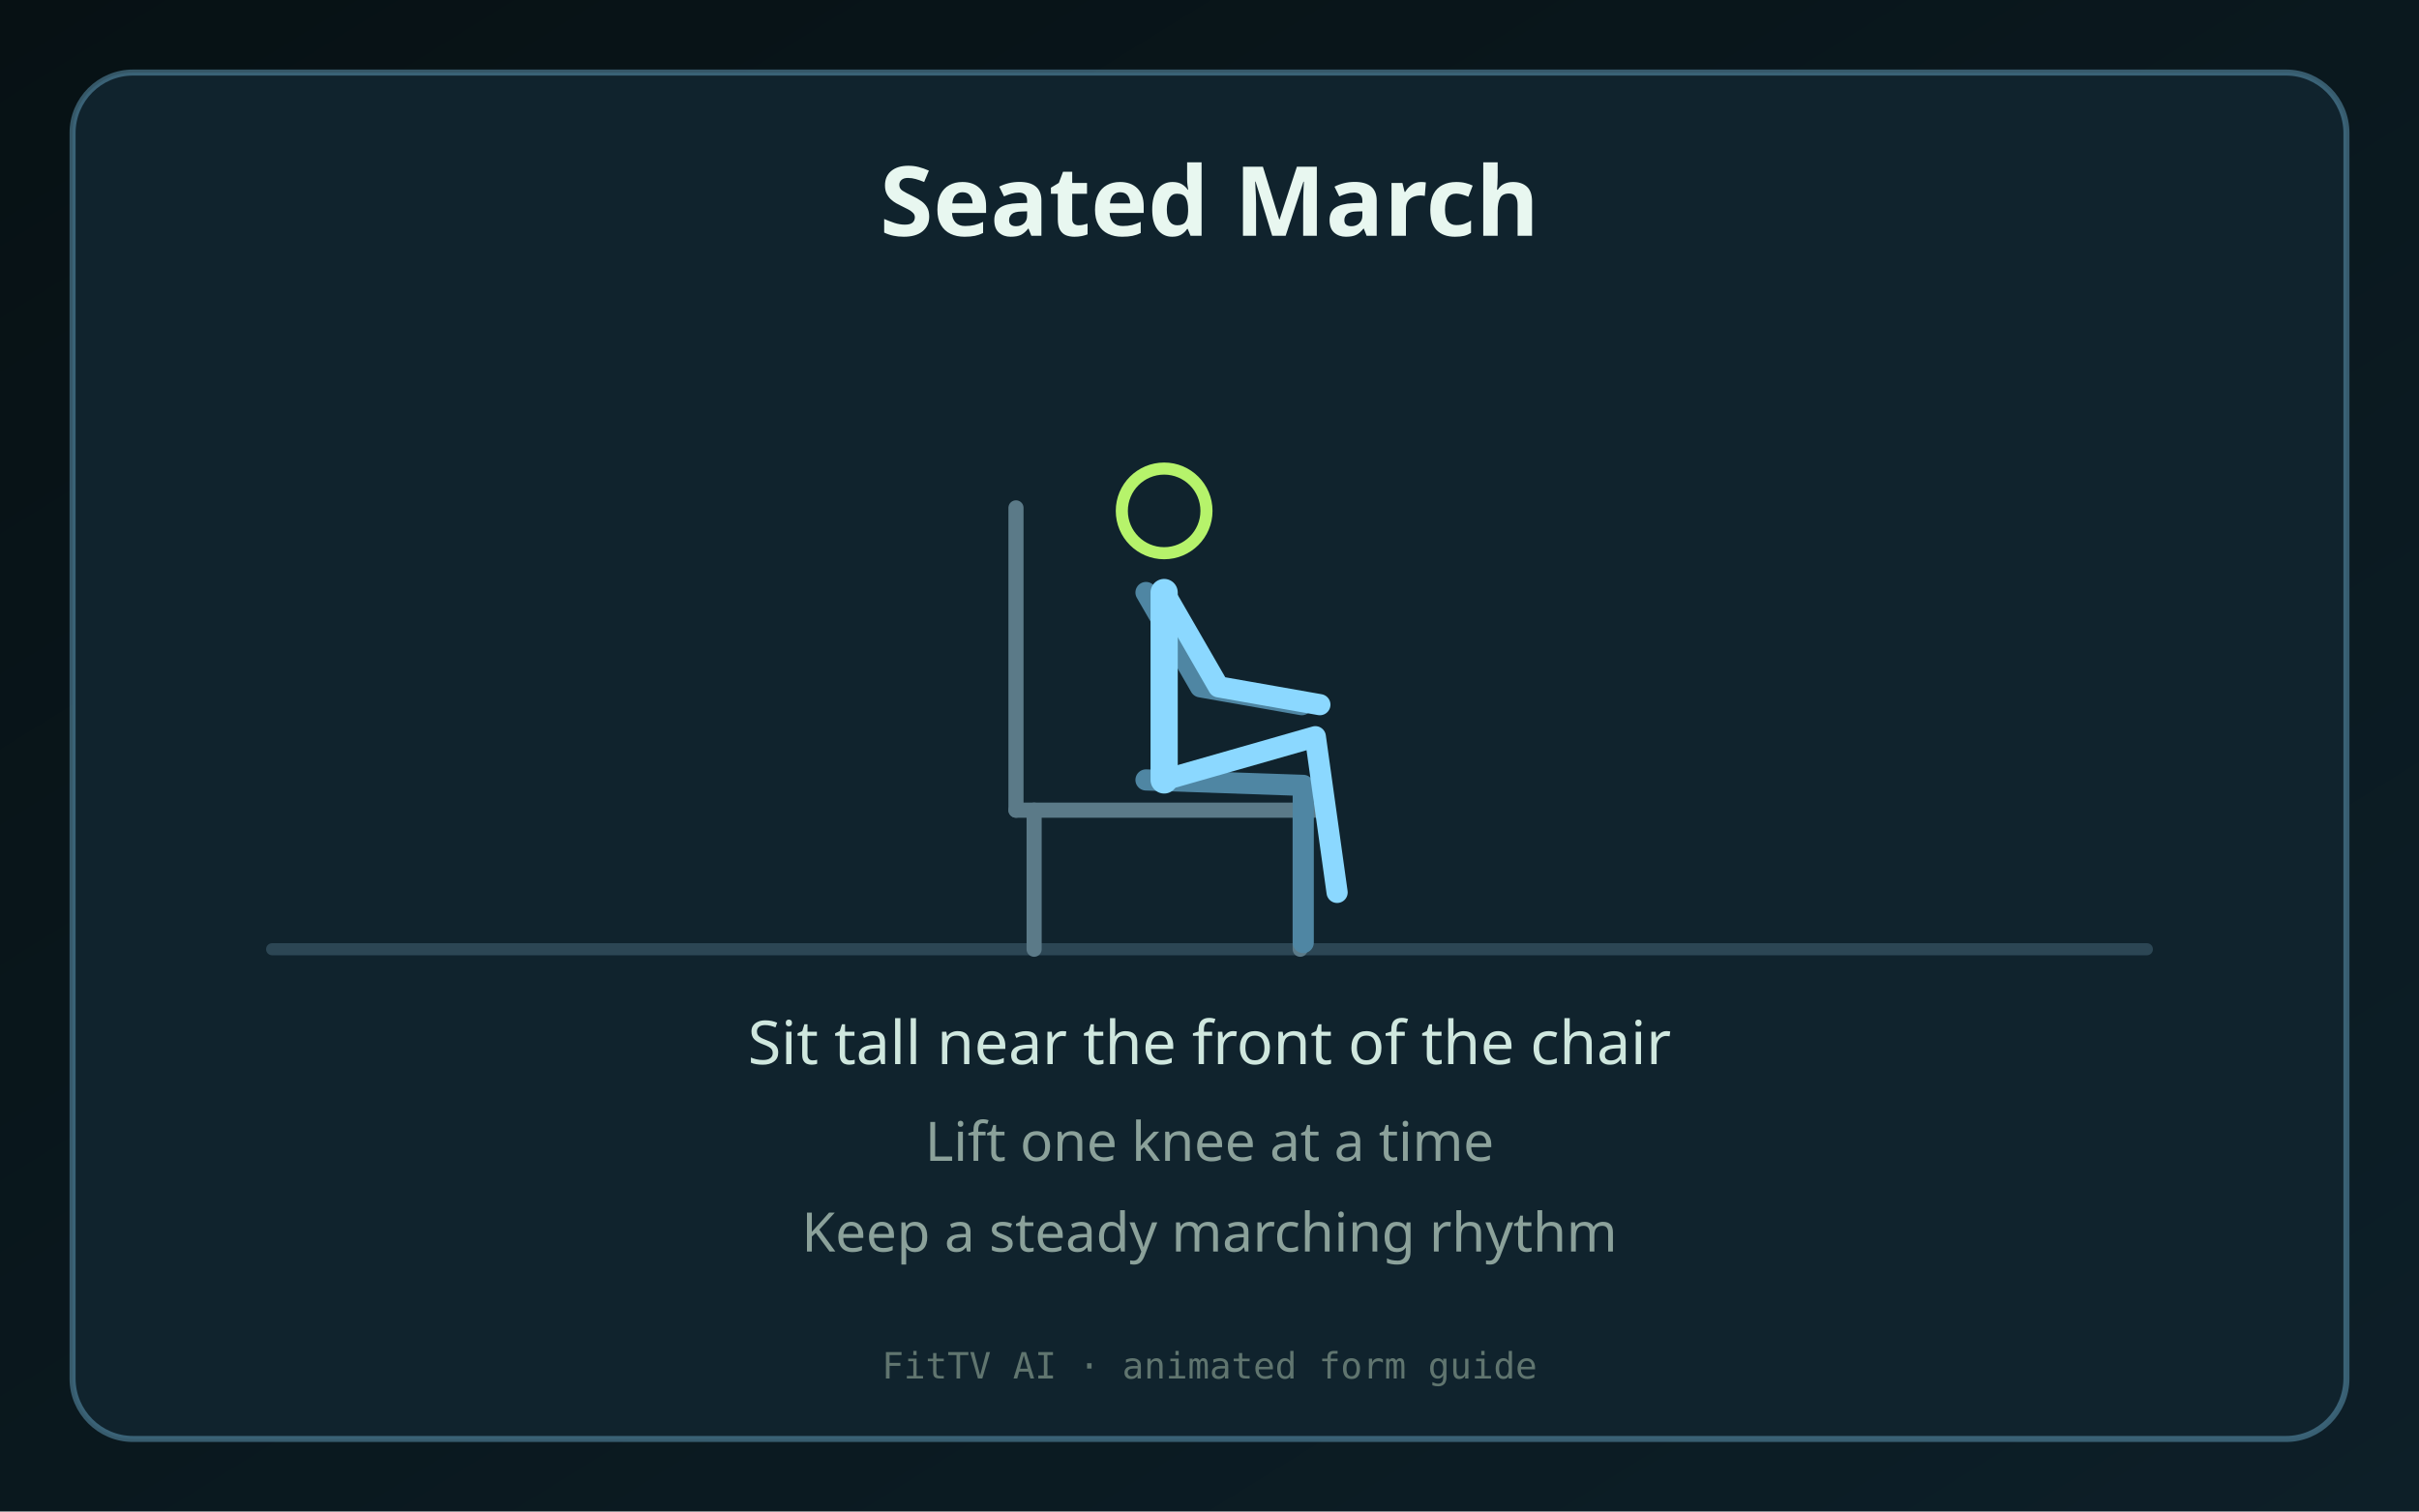
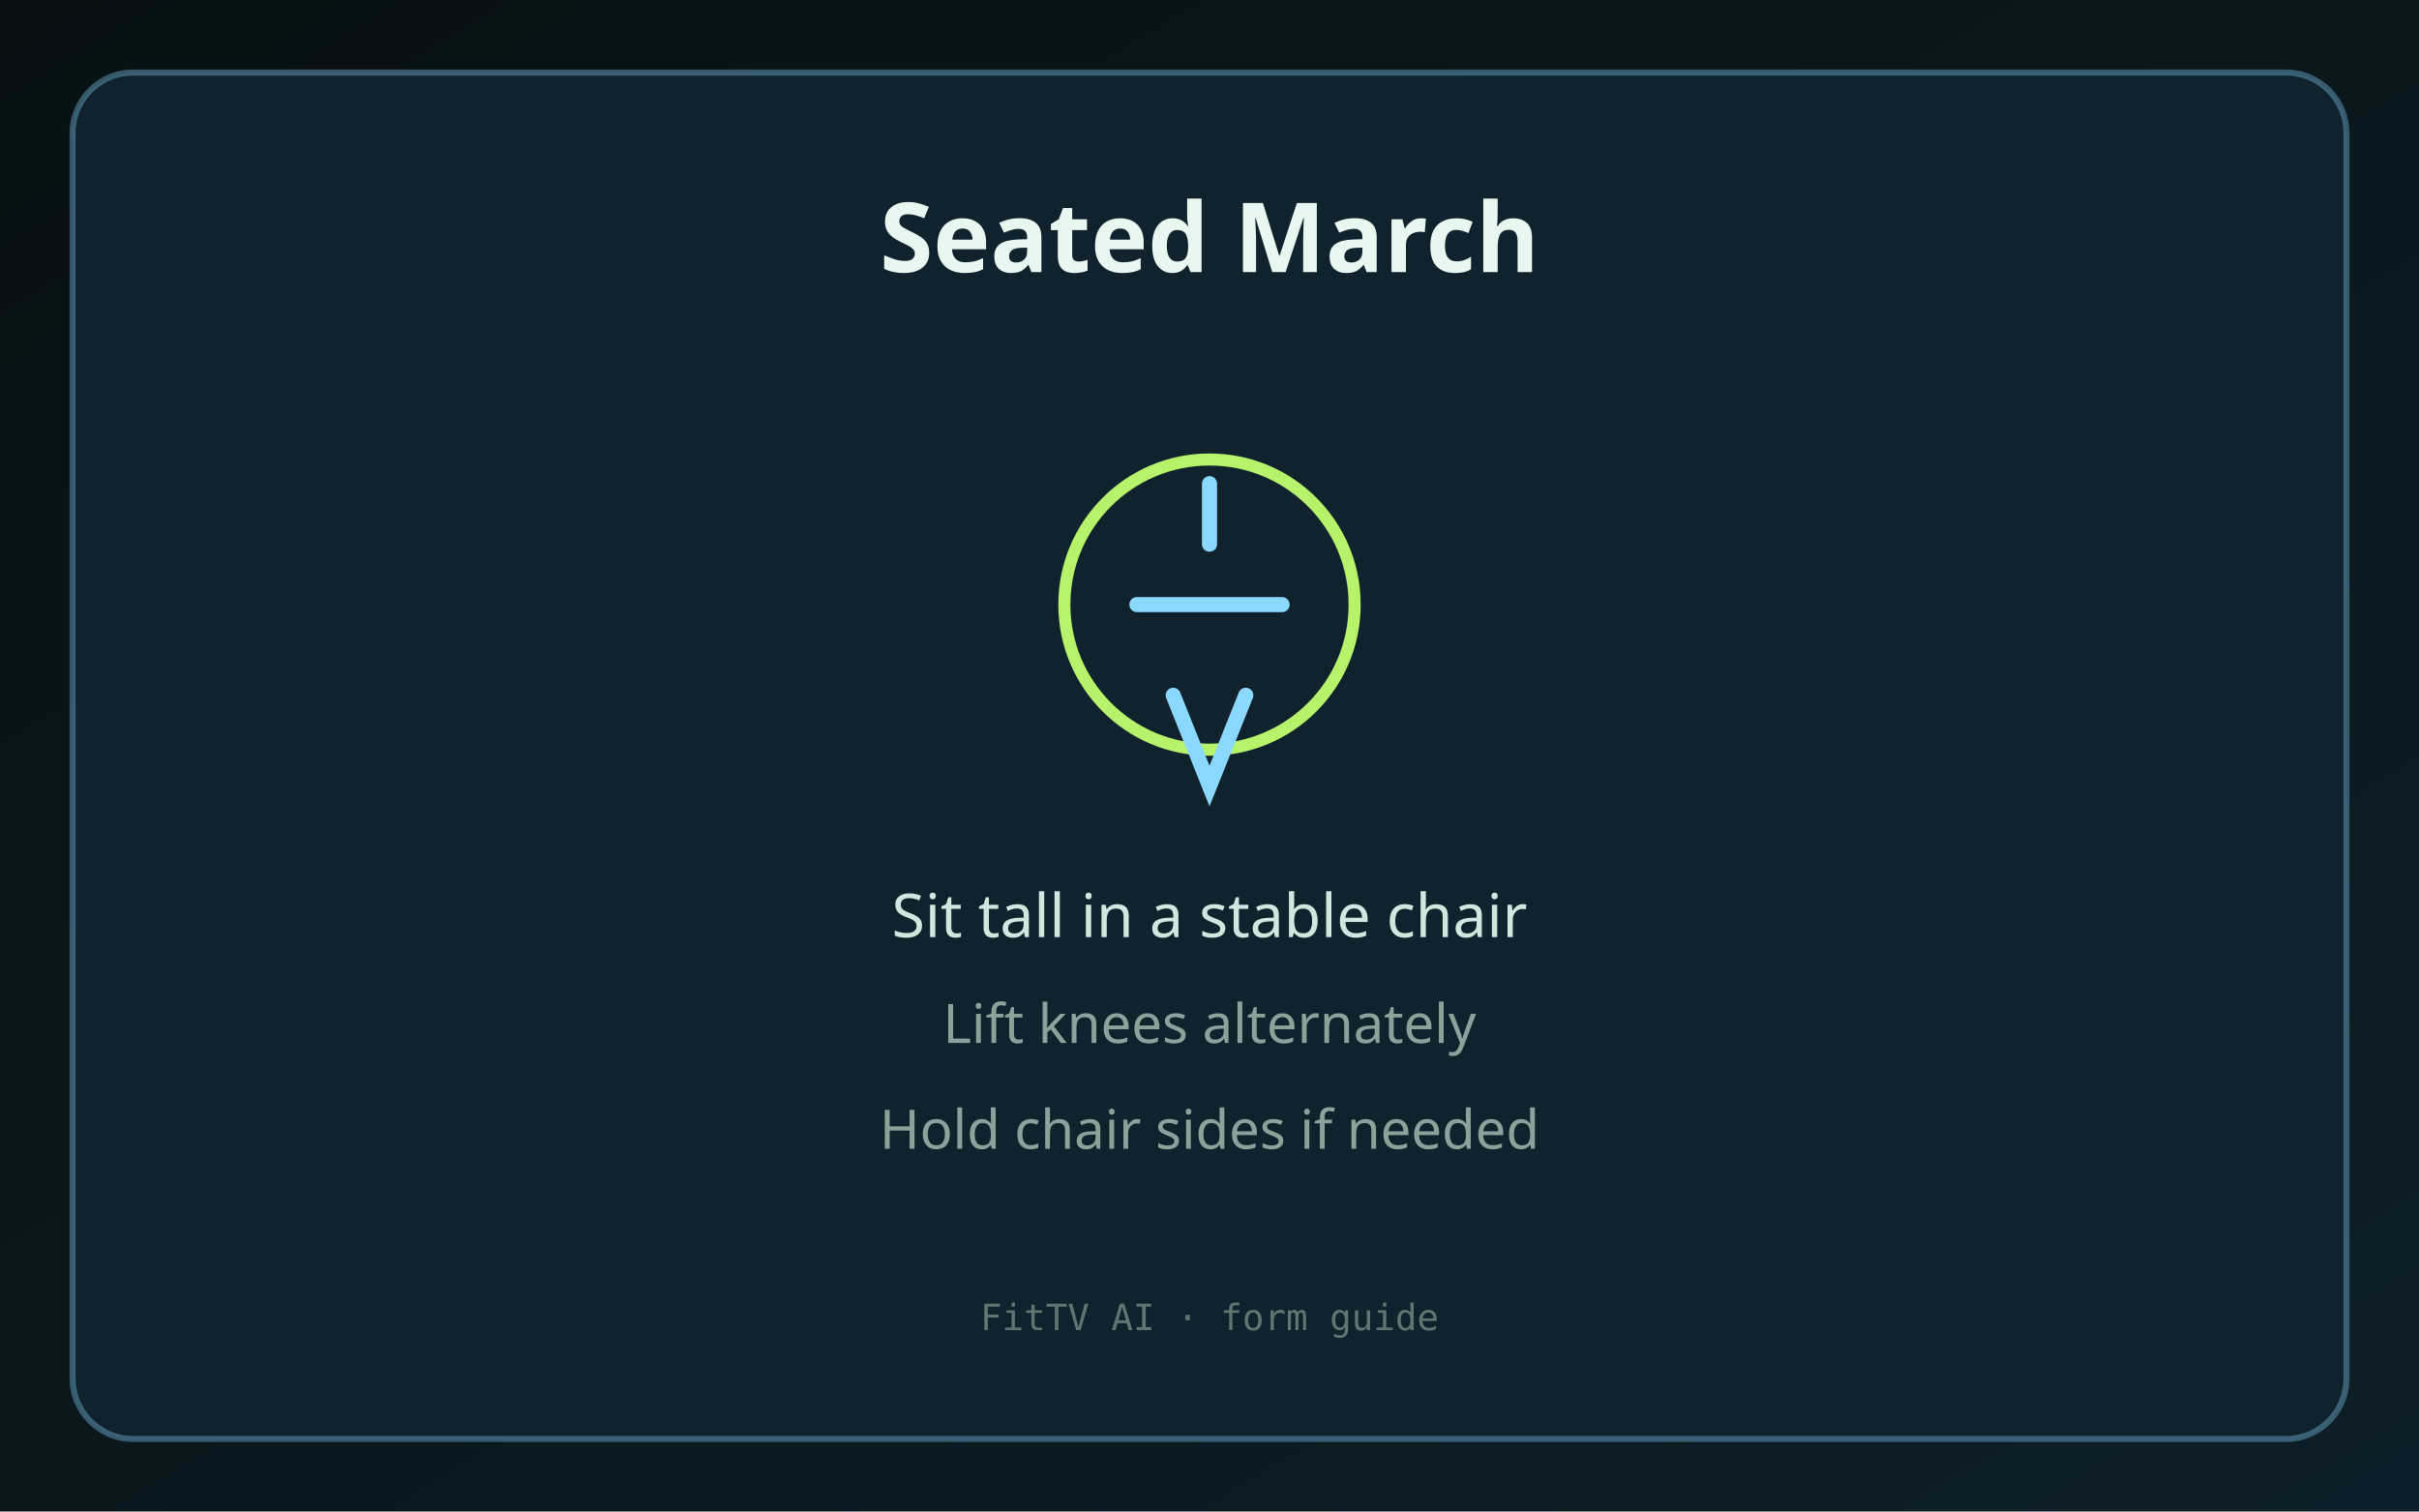
- <svg xmlns="http://www.w3.org/2000/svg" width="800" height="500" viewBox="0 0 800 500" role="img" aria-label="Seated March animated demonstration">
+ <svg xmlns="http://www.w3.org/2000/svg" width="800" height="500" viewBox="0 0 800 500">
  <defs>
    <linearGradient id="bg" x1="0" y1="0" x2="1" y2="1">
      <stop offset="0%" stop-color="#071114" />
      <stop offset="100%" stop-color="#0d1f28" />
    </linearGradient>
  </defs>
  <rect width="800" height="500" fill="url(#bg)" />
  <rect x="24" y="24" width="752" height="452" rx="20" fill="#10232d" stroke="#8bd8ff" stroke-opacity="0.35" stroke-width="2" />
-   <text x="400" y="78" text-anchor="middle" fill="#e8f7f0" font-family="Segoe UI, system-ui, sans-serif" font-size="32" font-weight="700">Seated March</text>
-   <line x1="90" y1="314" x2="710" y2="314" stroke="#2c4654" stroke-width="4" stroke-linecap="round" />
-   <g stroke="#5b7a88" stroke-width="5" stroke-linecap="round" fill="none">
-     <line x1="336" y1="268" x2="436" y2="268" />
-     <line x1="336" y1="168" x2="336" y2="268" />
-     <line x1="342" y1="268" x2="342" y2="314" />
-     <line x1="430" y1="268" x2="430" y2="314" />
-   </g>
-   <path d="M379.0 258.0 L431.0 259.8 L431.0 311.8" fill="none" stroke="#4f86a3" stroke-width="7" stroke-linecap="round" stroke-linejoin="round">
-     <animate attributeName="d" values="M379.0 258.0 L431.0 259.8 L431.0 311.8;M379.0 258.0 L429.0 243.7 L436.2 295.2;M379.0 258.0 L431.0 259.8 L431.0 311.8" dur="2.0s" repeatCount="indefinite" calcMode="spline" keyTimes="0.000;0.500;1.000" keySplines="0.45 0 0.55 1;0.45 0 0.55 1" />
-   </path>
-   <path d="M379.0 196.0 L397.0 227.2 L430.5 233.1" fill="none" stroke="#4f86a3" stroke-width="7" stroke-linecap="round" stroke-linejoin="round">
-     <animate attributeName="d" values="M379.0 196.0 L397.0 227.2 L430.5 233.1;M379.0 196.0 L397.0 227.2 L430.5 233.1;M379.0 196.0 L397.0 227.2 L430.5 233.1" dur="2.0s" repeatCount="indefinite" calcMode="spline" keyTimes="0.000;0.500;1.000" keySplines="0.45 0 0.55 1;0.45 0 0.55 1" />
-   </path>
-   <path d="M385.0 196.0 L385.0 258.0" fill="none" stroke="#8bd8ff" stroke-width="9" stroke-linecap="round" stroke-linejoin="round">
-     <animate attributeName="d" values="M385.0 196.0 L385.0 258.0;M385.0 196.0 L385.0 258.0;M385.0 196.0 L385.0 258.0" dur="2.0s" repeatCount="indefinite" calcMode="spline" keyTimes="0.000;0.500;1.000" keySplines="0.45 0 0.55 1;0.45 0 0.55 1" />
-   </path>
-   <path d="M385.0 258.0 L435.0 243.7 L442.2 295.2" fill="none" stroke="#8bd8ff" stroke-width="7" stroke-linecap="round" stroke-linejoin="round">
-     <animate attributeName="d" values="M385.0 258.0 L435.0 243.7 L442.2 295.2;M385.0 258.0 L437.0 259.8 L437.0 311.8;M385.0 258.0 L435.0 243.7 L442.2 295.2" dur="2.0s" repeatCount="indefinite" calcMode="spline" keyTimes="0.000;0.500;1.000" keySplines="0.45 0 0.55 1;0.45 0 0.55 1" />
-   </path>
-   <path d="M385.0 196.0 L403.0 227.2 L436.5 233.1" fill="none" stroke="#8bd8ff" stroke-width="7" stroke-linecap="round" stroke-linejoin="round">
-     <animate attributeName="d" values="M385.0 196.0 L403.0 227.2 L436.5 233.1;M385.0 196.0 L403.0 227.2 L436.5 233.1;M385.0 196.0 L403.0 227.2 L436.5 233.1" dur="2.0s" repeatCount="indefinite" calcMode="spline" keyTimes="0.000;0.500;1.000" keySplines="0.45 0 0.55 1;0.45 0 0.55 1" />
-   </path>
-   <circle cx="385.0" cy="169.0" r="14" fill="#10232d" stroke="#b6f36b" stroke-width="4">
-     <animate attributeName="cx" values="385.0;385.0;385.0" dur="2.0s" repeatCount="indefinite" calcMode="spline" keyTimes="0.000;0.500;1.000" keySplines="0.45 0 0.55 1;0.45 0 0.55 1" />
-     <animate attributeName="cy" values="169.0;169.0;169.0" dur="2.0s" repeatCount="indefinite" calcMode="spline" keyTimes="0.000;0.500;1.000" keySplines="0.45 0 0.55 1;0.45 0 0.55 1" />
-   </circle>
-   <text x="400" y="352" text-anchor="middle" fill="#cfe7de" font-family="Segoe UI, system-ui, sans-serif" font-size="20">Sit tall near the front of the chair</text>
-   <text x="400" y="384" text-anchor="middle" fill="#8ba19a" font-family="Segoe UI, system-ui, sans-serif" font-size="18">Lift one knee at a time</text>
-   <text x="400" y="414" text-anchor="middle" fill="#8ba19a" font-family="Segoe UI, system-ui, sans-serif" font-size="18">Keep a steady marching rhythm</text>
-   <text x="400" y="456" text-anchor="middle" fill="#60756f" font-family="ui-monospace, monospace" font-size="12">FitTV AI · animated form guide</text>
+   <text x="400" y="90" text-anchor="middle" fill="#e8f7f0" font-family="Segoe UI, system-ui, sans-serif" font-size="32" font-weight="700">Seated March</text>
+   <circle cx="400" cy="200" r="48" fill="none" stroke="#b6f36b" stroke-width="4" />
+   <path d="M400 160 v20 M376 200 h48 M388 230 l12 30 12-30" fill="none" stroke="#8bd8ff" stroke-width="5" stroke-linecap="round" />
+   <text x="400" y="310" text-anchor="middle" fill="#cfe7de" font-family="Segoe UI, system-ui, sans-serif" font-size="20">Sit tall in a stable chair</text>
+   <text x="400" y="345" text-anchor="middle" fill="#8ba19a" font-family="Segoe UI, system-ui, sans-serif" font-size="18">Lift knees alternately</text>
+   <text x="400" y="380" text-anchor="middle" fill="#8ba19a" font-family="Segoe UI, system-ui, sans-serif" font-size="18">Hold chair sides if needed</text>
+   <text x="400" y="440" text-anchor="middle" fill="#60756f" font-family="ui-monospace, monospace" font-size="12">FitTV AI · form guide</text>
</svg>
